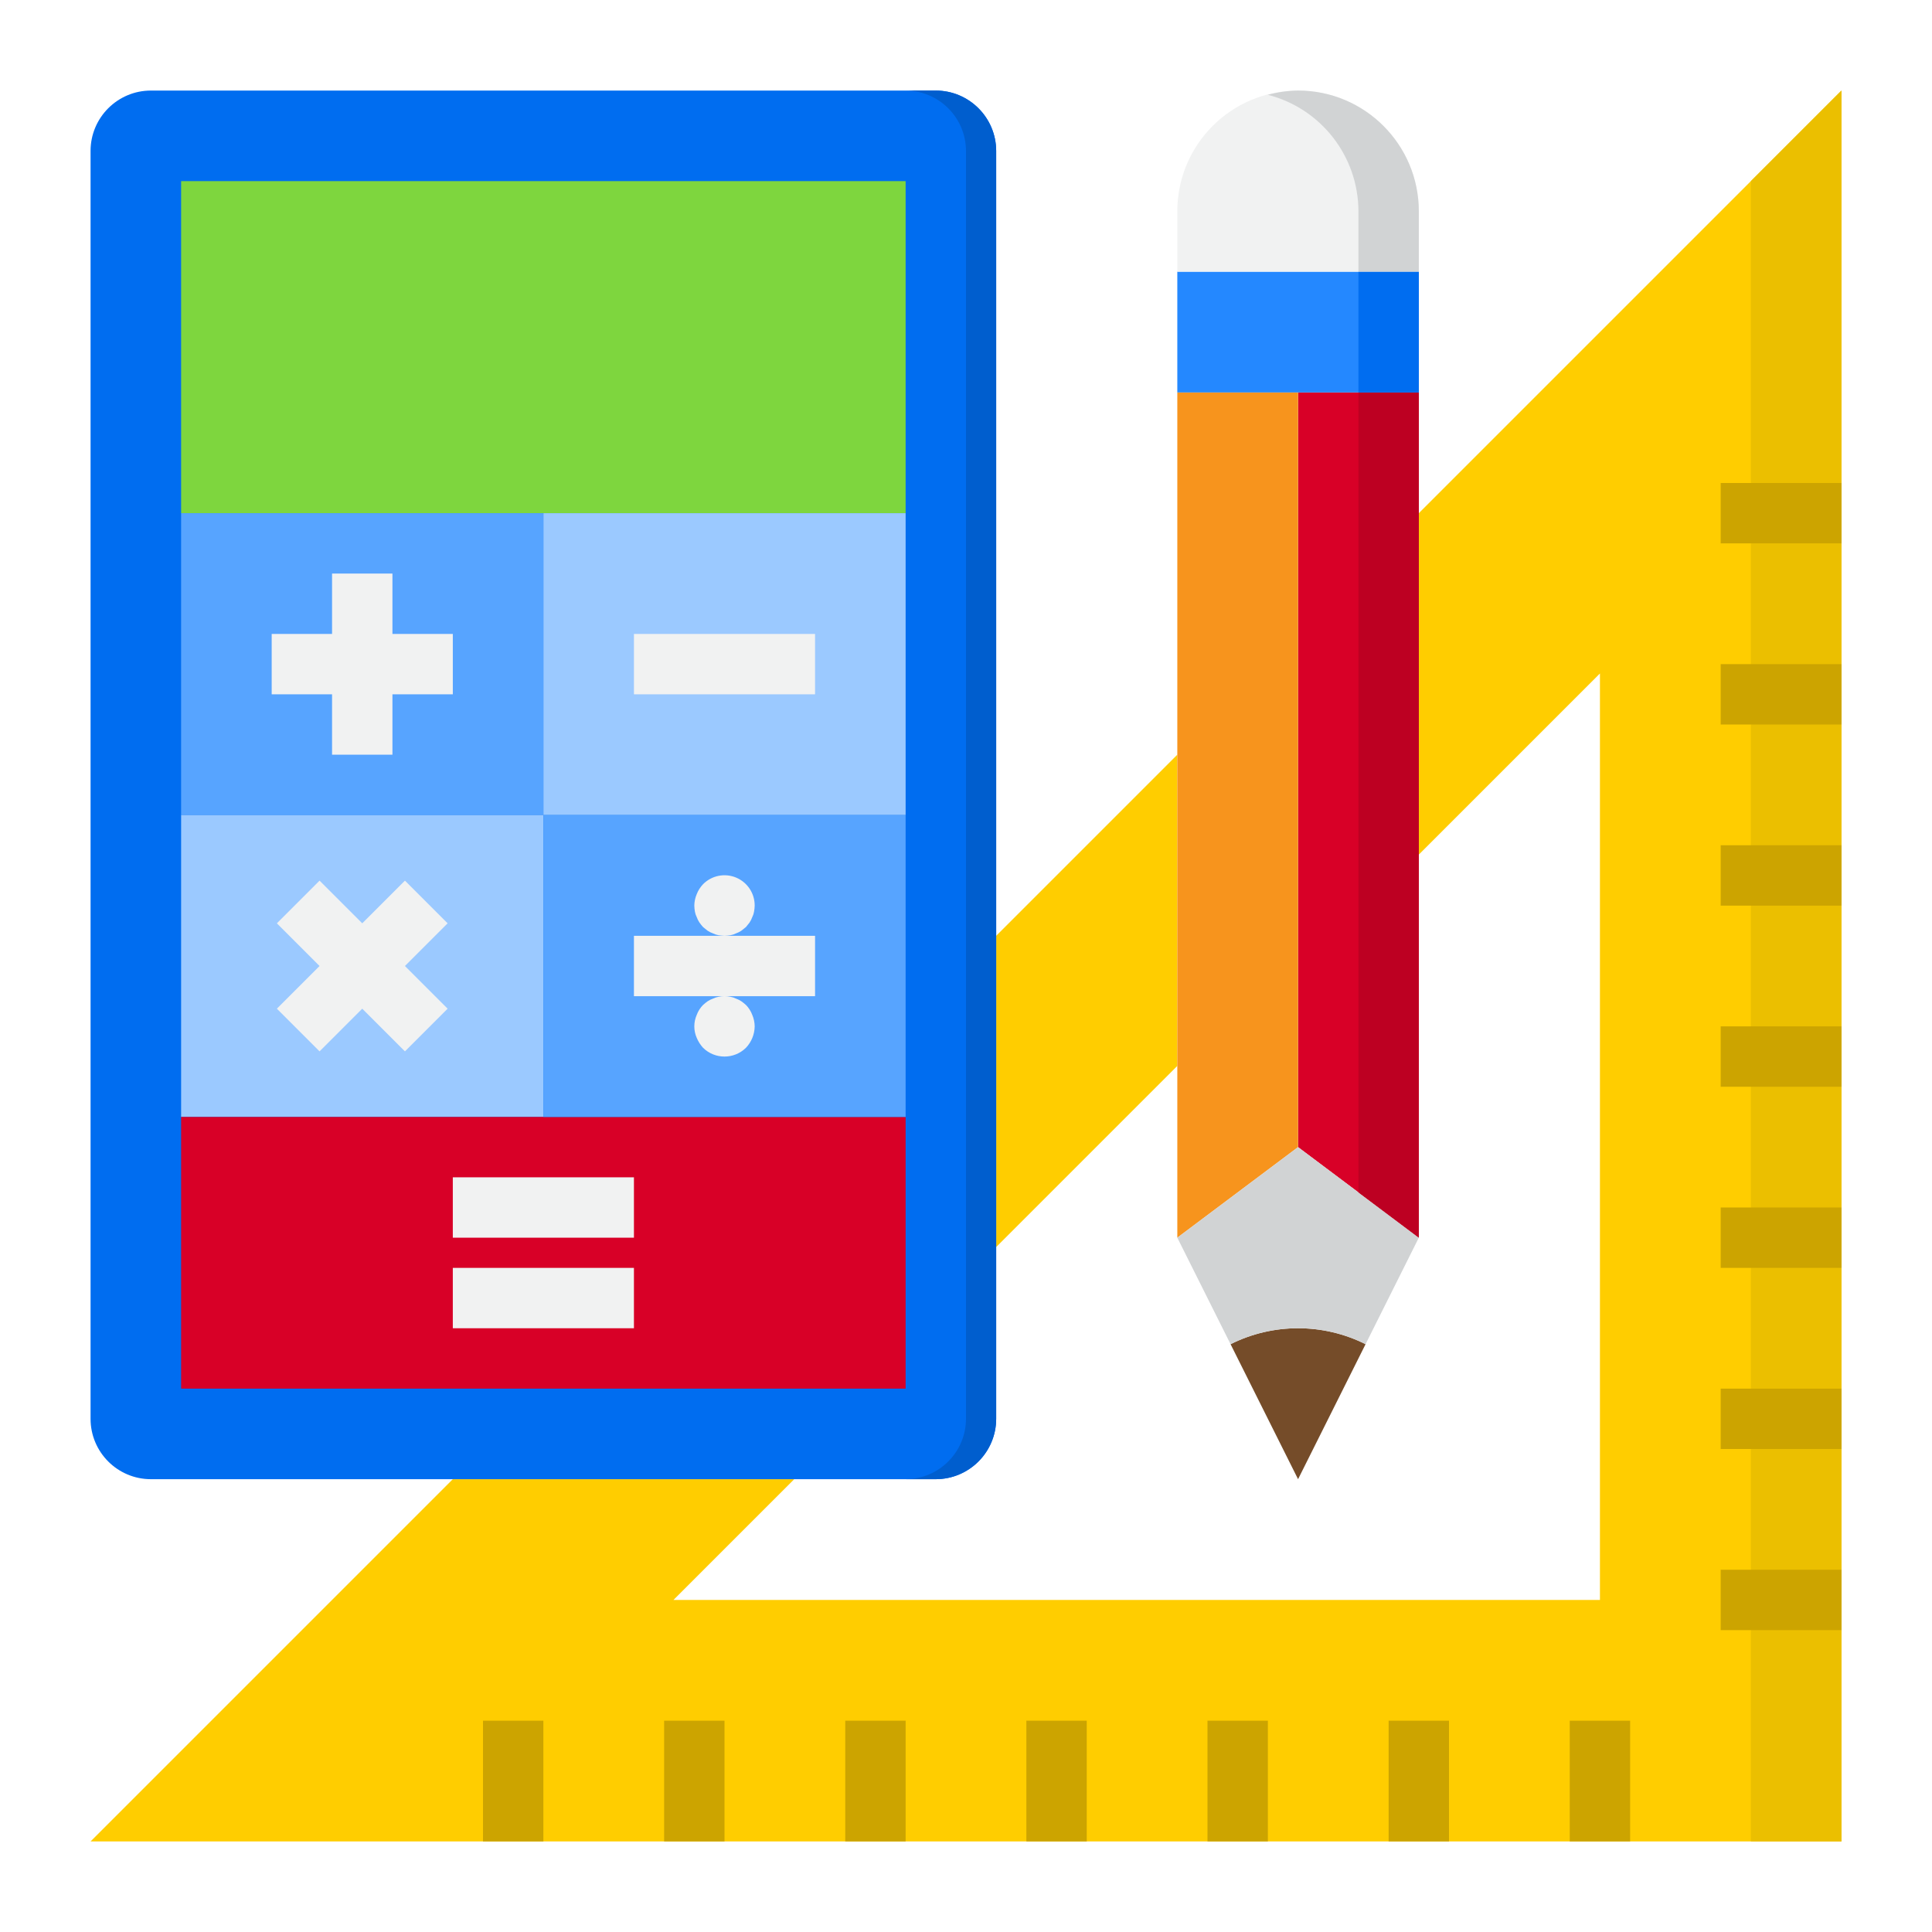
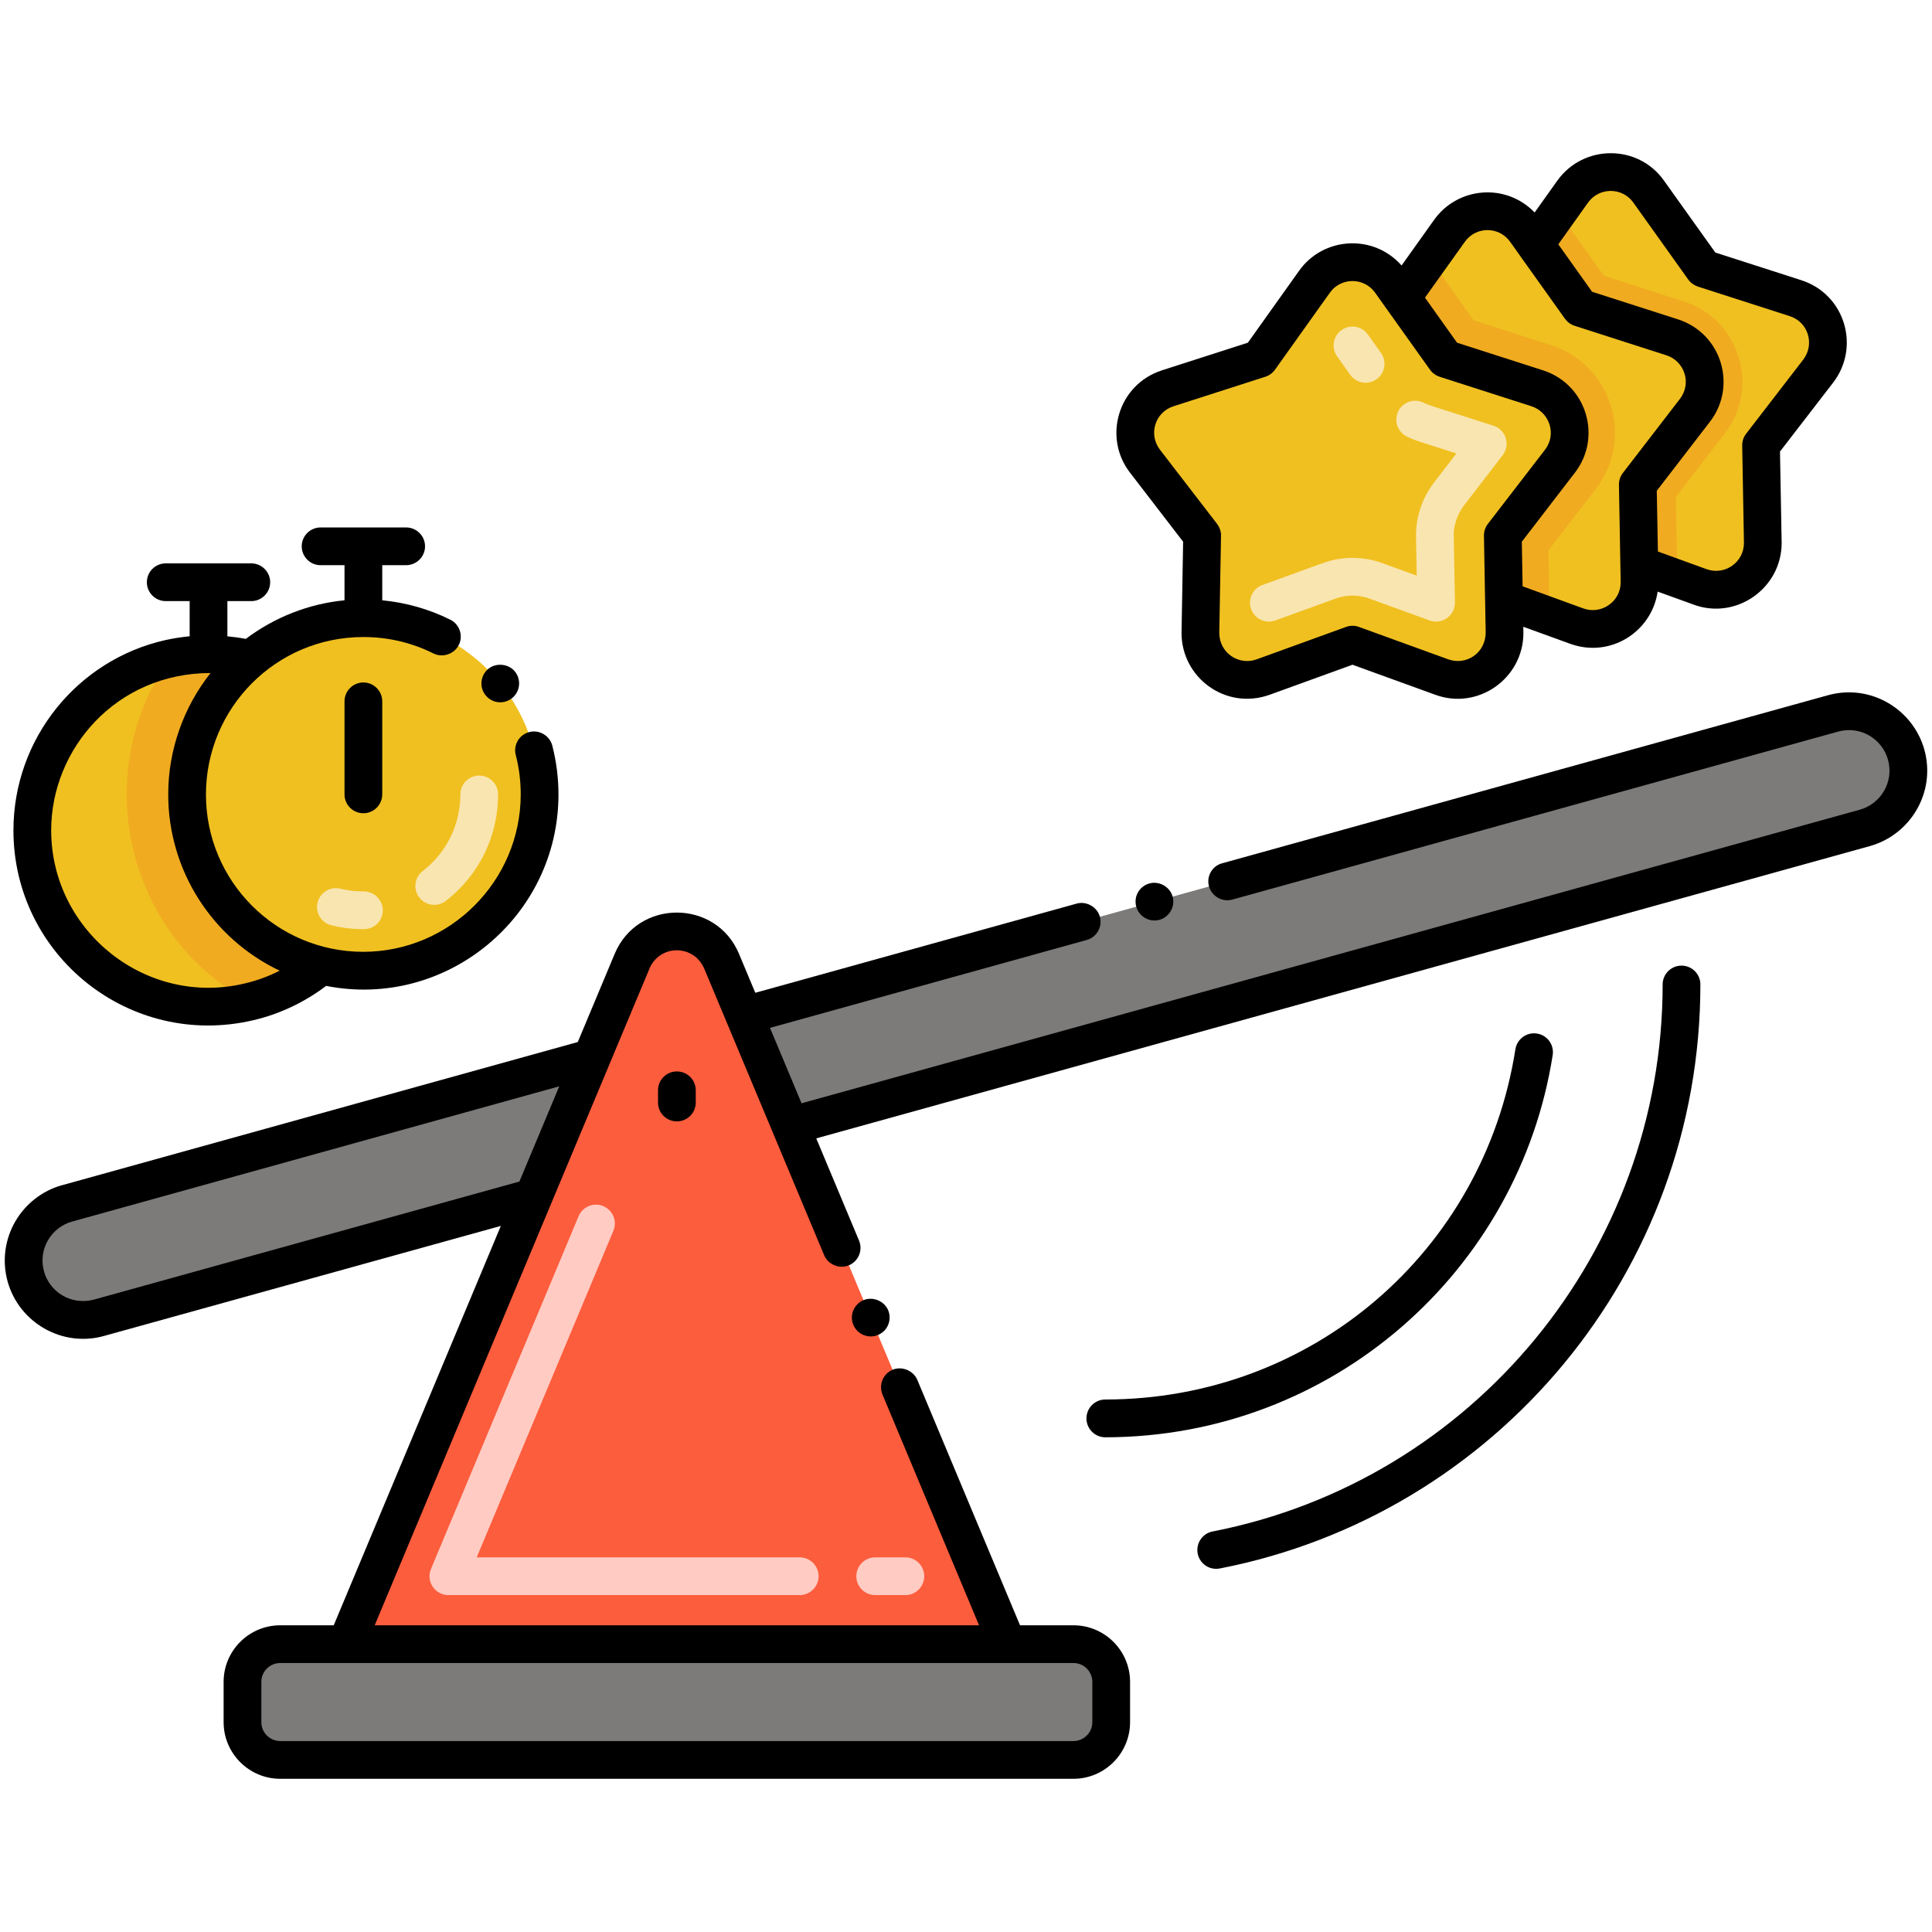
- <svg xmlns="http://www.w3.org/2000/svg" height="512" viewBox="0 0 64 64" width="512">
-   <g id="Tools-2" data-name="Tools">
-     <path d="m39 35.31v-10.31l-6 6v10.31z" fill="#ffcd00" />
-     <path d="m47 17v11.31l6-6v30.69h-30.69l4-4h-11.31l-12 12h14 6 6 6 6 6 6 8v-8-6-6-6-6-6-6-14z" fill="#ffcd00" />
-     <path d="m58 6v11 6 6 6 6 6 6 8h3v-8-6-6-6-6-6-6-14z" fill="#ebbf00" />
-     <path d="m40.764 44.528 2.236 4.472 2.236-4.472a5 5 0 0 0 -4.472 0z" fill="#754c29" />
-     <path d="m43 38 4 3v-12.69-11.31-4h-4z" fill="#d80027" />
-     <path d="m39 41 4-3v-25h-4v12 10.31z" fill="#f7941d" />
-     <path d="m43 44a4.941 4.941 0 0 1 2.236.528l1.764-3.528-4-3-4 3 1.764 3.528a4.941 4.941 0 0 1 2.236-.528z" fill="#d1d3d4" />
-     <path d="m47 13v-4h-8v4h4z" fill="#2488ff" />
-     <path d="m47 7a4 4 0 0 0 -8 0v2h8z" fill="#f1f2f2" />
-     <path d="m45 13v4 11.31 11.19l2 1.5v-12.69-11.31-4z" fill="#bd0022" />
-     <path d="m45 9h2v4h-2z" fill="#006df0" />
-     <path d="m43 3a3.977 3.977 0 0 0 -1 .141 3.991 3.991 0 0 1 3 3.859v2h2v-2a4 4 0 0 0 -4-4z" fill="#d1d3d4" />
-     <rect fill="#006df0" height="46" rx="2" width="30" x="3" y="3" />
-     <path d="m31 3h-1a2.006 2.006 0 0 1 2 2v42a2.006 2.006 0 0 1 -2 2h1a2.006 2.006 0 0 0 2-2v-42a2.006 2.006 0 0 0 -2-2z" fill="#005ece" />
-     <path d="m30 17v-11h-24v11h12z" fill="#7ed63e" />
-     <path d="m18 17h12v10h-12z" fill="#9bc9ff" />
-     <path d="m6 17h12v10h-12z" fill="#57a4ff" />
-     <path d="m6 27h12v10h-12z" fill="#9bc9ff" />
-     <path d="m18 37h-12v9h24v-9z" fill="#d80027" />
-     <path d="m18 27h12v10h-12z" fill="#57a4ff" />
-     <path d="m11 25h2v-2h2v-2h-2v-2h-2v2h-2v2h2z" fill="#f1f2f2" />
-     <path d="m13.414 29.172-1.414 1.414-1.414-1.414-1.414 1.414 1.414 1.414-1.414 1.414 1.414 1.414 1.414-1.414 1.414 1.414 1.414-1.414-1.414-1.414 1.414-1.414z" fill="#f1f2f2" />
-     <path d="m21 21h6v2h-6z" fill="#f1f2f2" />
-     <path d="m21 31v2h6v-2h-3z" fill="#f1f2f2" />
-     <path d="m15 39h6v2h-6z" fill="#f1f2f2" />
-     <path d="m15 42h6v2h-6z" fill="#f1f2f2" />
-     <path d="m24.38 30.92a.776.776 0 0 0 .18-.09l.15-.12.12-.15a.8.8 0 0 0 .09-.18.6.6 0 0 0 .059-.18 1.234 1.234 0 0 0 .021-.2 1 1 0 0 0 -1.71-.71 1.032 1.032 0 0 0 -.21.33 1 1 0 0 0 -.08.38 1.355 1.355 0 0 0 .02.2.636.636 0 0 0 .06.18.757.757 0 0 0 .09.18 1.576 1.576 0 0 0 .12.15l.149.12a.782.782 0 0 0 .181.09.636.636 0 0 0 .18.06 1.487 1.487 0 0 0 .2.02 1.369 1.369 0 0 0 .2-.02.646.646 0 0 0 .18-.06z" fill="#f1f2f2" />
-     <path d="m24.71 33.29a1.712 1.712 0 0 0 -.15-.12.776.776 0 0 0 -.18-.09.646.646 0 0 0 -.18-.06.9.9 0 0 0 -.4 0 .636.636 0 0 0 -.18.06.782.782 0 0 0 -.181.09 1.7 1.7 0 0 0 -.149.12.933.933 0 0 0 -.21.33.943.943 0 0 0 0 .76 1.155 1.155 0 0 0 .21.33 1.014 1.014 0 0 0 1.42 0 1.052 1.052 0 0 0 .29-.71 1 1 0 0 0 -.08-.38.933.933 0 0 0 -.21-.33z" fill="#f1f2f2" />
-     <g fill="#cca400">
-       <path d="m57 52h4v2h-4z" />
-       <path d="m57 46h4v2h-4z" />
-       <path d="m57 40h4v2h-4z" />
-       <path d="m57 34h4v2h-4z" />
-       <path d="m57 28h4v2h-4z" />
-       <path d="m57 22h4v2h-4z" />
-       <path d="m57 16h4v2h-4z" />
-       <path d="m16 57h2v4h-2z" />
-       <path d="m22 57h2v4h-2z" />
-       <path d="m28 57h2v4h-2z" />
-       <path d="m34 57h2v4h-2z" />
-       <path d="m40 57h2v4h-2z" />
-       <path d="m46 57h2v4h-2z" />
-       <path d="m52 57h2v4h-2z" />
+ <svg xmlns="http://www.w3.org/2000/svg" id="Layer_1" enable-background="new 0 0 256 256" height="512" viewBox="0 0 256 256" width="512">
+   <g>
+     <g>
+       <path d="m237.92 39.507-12.18-3.92-7.27-10.19c-2.46-3.46-7.61-3.46-10.08 0-2.408 3.366-1.296 1.808-4.98 6.98l-1.27-1.79c-2.47-3.46-7.61-3.46-10.08 0l-2.62 3.68-3.69 5.17-1.5-2.1c-2.47-3.46-7.61-3.46-10.08 0l-7.27 10.2-12.17 3.91c-4.08 1.32-5.62 6.28-3.01 9.67l7.57 9.83-.23 12.84c-.08 4.33 4.22 7.41 8.3 5.93l11.85-4.3 11.85 4.3c4.08 1.48 8.38-1.6 8.3-5.93l-.08-4.33 6.04 2.19 3.63 1.32c4.08 1.48 8.38-1.6 8.3-5.93l-.04-2.19 5.03 1.82 3.04 1.1c4.08 1.48 8.38-1.59 8.3-5.93l-.23-12.84 7.57-9.82c2.62-3.399 1.08-8.36-3-9.67z" fill="#f0c020" />
+     </g>
+     <g>
+       <path d="m48.15 81.908c-5.7 0-10.92 2.05-14.98 5.43-3.461-.836-7.096-.891-10.69-.09-10.42 2.34-18.2 11.65-18.2 22.78 0 15.04 14.043 26.201 28.73 22.72 3.58-.84 6.85-2.51 9.58-4.8 14.625 3.615 28.91-7.504 28.91-22.68 0-12.901-10.46-23.36-23.35-23.36z" fill="#f0c020" />
+     </g>
+     <g>
+       <path d="m48.15 123.118c-1.446 0-2.873-.171-4.241-.509-1.34-.332-2.159-1.687-1.828-3.027.332-1.34 1.692-2.154 3.027-1.828.986.245 2.02.363 3.074.364 1.367 0 2.524 1.098 2.541 2.468.017 1.3-.929 2.526-2.573 2.532zm7.418-4.185c-.846-1.09-.648-2.661.442-3.508 3.171-2.461 4.989-6.164 4.989-10.158 0-1.381 1.119-2.5 2.5-2.5s2.5 1.119 2.5 2.5c0 5.55-2.523 10.692-6.924 14.108-1.088.845-2.658.651-3.507-.442z" fill="#f9e5af" />
+     </g>
+     <g>
+       <path d="m228.55 57.427-6.5 8.43.19 10.81-5.03-1.82-.19-10.65 7.57-9.83c2.62-3.39 1.07-8.35-3.01-9.67l-12.17-3.91-6-8.41 3.07-4.31c1.307 1.838.247.35 6.04 8.47l10.59 3.4c7.373 2.373 10.168 11.357 5.44 17.49z" fill="#f0ab20" />
+     </g>
+     <g>
+       <path d="m211.45 64.788-6.28 8.15.15 8.71-6.04-2.19-.15-8.51 7.57-9.83c2.62-3.39 1.07-8.35-3.01-9.67l-12.17-3.91c-5.541-7.776-4.525-6.35-5.77-8.1l3.69-5.17 5.81 8.17 10.28 3.3c8.039 2.587 11.079 12.377 5.92 19.05z" fill="#f0ab20" />
+     </g>
+     <g>
+       <path d="m42.59 127.948c-2.73 2.29-6 3.96-9.58 4.8-16.486-9.031-21.151-30.393-10.53-45.5 3.594-.801 7.229-.746 10.69.09-5.12 4.29-8.38 10.73-8.38 17.93 0 10.979 7.58 20.19 17.8 22.68z" fill="#f0ab20" />
+     </g>
+     <g>
+       <path d="m8.9 159.448 69.5-19.29-7.73 18.49-57.56 15.97c-4.297 1.15-8.543-1.366-9.69-5.48-1.16-4.19 1.29-8.531 5.48-9.69z" fill="#7c7b7a" />
+     </g>
+     <g>
+       <path d="m247.1 109.698c-132.004 36.613-103.57 28.724-142.35 39.49l-6.13-14.64c144.133-39.99 118.951-33.006 144.27-40.02 4.19-1.16 8.53 1.29 9.69 5.48s-1.29 8.53-5.48 9.69z" fill="#7c7b7a" />
+     </g>
+     <g>
+       <path d="m133.49 217.857h-87.6l24.78-59.21 7.73-18.49 5.35-12.78c2.21-5.27 9.67-5.27 11.87 0l3 7.17 6.13 14.64z" fill="#fc5d3d" />
+     </g>
+     <g>
+       <path d="m119.967 211.357h-4c-1.381 0-2.5-1.119-2.5-2.5s1.119-2.5 2.5-2.5h4c1.381 0 2.5 1.119 2.5 2.5s-1.119 2.5-2.5 2.5zm-14 0h-46.554c-1.784 0-2.995-1.82-2.306-3.465l19.559-46.735c.533-1.273 1.997-1.874 3.271-1.341 1.273.533 1.874 1.998 1.341 3.271l-18.109 43.27h42.798c1.381 0 2.5 1.119 2.5 2.5s-1.119 2.5-2.5 2.5z" fill="#ffcbc2" />
+     </g>
+     <g>
+       <path d="m142.24 217.857c-.668 0-105.414 0-105.11 0-2.761 0-5 2.239-5 5v5.34c0 2.761 2.239 5 5 5h105.11c2.761 0 5-2.239 5-5v-5.34c0-2.761-2.239-5-5-5z" fill="#7c7b7a" />
+     </g>
+     <g>
+       <path d="m205.74 139.8c.207-1.375-.722-2.643-2.091-2.85-1.35-.22-2.64.73-2.85 2.08-4.216 26.868-27.03 46.41-54.34 46.41-1.38 0-2.5 1.13-2.5 2.51 0 1.37 1.12 2.5 2.5 2.5 30.147-.04 54.806-22.088 59.281-50.65z" />
+       <path d="m222.81 127.95c-1.38 0-2.5 1.12-2.5 2.49 0 35.27-25.08 65.75-59.64 72.49-1.351.26-2.23 1.58-1.97 2.93.251 1.279 1.483 2.239 2.93 1.97h.01c36.622-7.137 63.67-39.37 63.67-77.39 0-1.37-1.121-2.49-2.5-2.49z" />
+       <path d="m45.65 92.93v12.33c0 1.38 1.12 2.5 2.5 2.5 1.37 0 2.5-1.12 2.5-2.5v-12.33c0-1.38-1.13-2.5-2.5-2.5-1.38 0-2.5 1.12-2.5 2.5z" />
+       <path d="m87.19 144.47v1.62c0 1.38 1.12 2.5 2.5 2.5s2.5-1.12 2.5-2.5v-1.62c0-1.38-1.12-2.5-2.5-2.5s-2.5 1.12-2.5 2.5z" />
+       <path d="m254.99 99.34c-1.494-5.343-7.08-8.783-12.771-7.22l-80.28 22.27c-1.322.347-2.116 1.736-1.739 3.07.359 1.3 1.77 2.11 3.069 1.74h.021l80.27-22.26c2.949-.814 5.844.959 6.61 3.74.813 2.942-.965 5.845-3.74 6.61l-140.219 38.9-4.183-9.992 41.972-11.648c1.33-.37 2.109-1.75 1.74-3.08-.36-1.29-1.771-2.1-3.07-1.74l-42.589 11.818-2.151-5.139c-3.022-7.291-13.425-7.344-16.49 0l-4.881 11.666-68.309 18.965c-.01 0-.01 0-.02 0-5.356 1.485-8.781 7.088-7.22 12.77 1.529 5.467 7.245 8.745 12.74 7.22l52.613-14.59-22.143 52.92h-7.09c-4.13 0-7.5 3.36-7.5 7.5v5.34c0 4.13 3.37 7.5 7.5 7.5h105.11c4.13 0 7.5-3.37 7.5-7.5v-5.34c0-4.14-3.37-7.5-7.5-7.5h-7.081l-13.61-32.52c-.52-1.23-2.03-1.86-3.28-1.34-1.298.552-1.847 2.024-1.34 3.26v.01l12.8 30.59h-80.079c6.49-15.51 22.382-53.493 36.41-87.02 1.378-3.245 5.883-3.214 7.25 0 22.614 54.033 11.99 28.647 15.9 37.99.52 1.23 2.03 1.86 3.27 1.33 1.27-.53 1.88-1.99 1.35-3.27l-5.672-13.549 139.612-38.731c5.345-1.495 8.782-7.085 7.22-12.77zm-112.75 121.02c1.38 0 2.5 1.12 2.5 2.5v5.34c0 1.37-1.12 2.49-2.5 2.5h-105.11c-1.38-.01-2.5-1.13-2.5-2.5v-5.34c0-1.38 1.12-2.5 2.5-2.5zm-129.78-48.16c-3.072.817-5.885-1.039-6.63-3.73-.814-3.009 1.004-5.854 3.73-6.61h.01l64.534-17.918-5.281 12.62z" />
+       <path d="m152.3 117.06c-1.288.362-2.123 1.694-1.74 3.08.361 1.287 1.713 2.114 3.08 1.74 1.339-.377 2.105-1.782 1.74-3.08-.36-1.3-1.78-2.1-3.08-1.74z" />
+       <path d="m114.41 172.28c-1.288.55-1.865 2.016-1.34 3.27.552 1.316 2.078 1.858 3.27 1.34 1.278-.535 1.875-1.988 1.35-3.27-.52-1.24-2.03-1.86-3.28-1.34z" />
+       <path d="m64.36 92.14c.849 1.067 2.435 1.231 3.5.36 1.07-.87 1.24-2.44.37-3.52-.83-1.03-2.48-1.2-3.52-.36-1.06.87-1.23 2.44-.36 3.52z" />
+       <path d="m33.59 135.18c3.475-.815 6.77-2.381 9.626-4.544 15.915 3.135 30.784-9.153 30.784-25.366 0-2.2-.28-4.38-.82-6.48-.34-1.31-1.72-2.13-3.04-1.79-1.342.33-2.148 1.73-1.8 3.04.44 1.7.66 3.46.66 5.23-.02 11.47-9.37 20.83-20.85 20.85-11.596 0-20.872-9.399-20.86-20.85 0-11.422 9.237-20.86 20.86-20.86 3.26 0 6.39.73 9.29 2.18 1.21.6 2.75.08 3.35-1.12.62-1.24.11-2.74-1.12-3.36h-.01c-2.799-1.399-5.874-2.265-9.01-2.569v-4.651h3.16c1.38 0 2.51-1.12 2.51-2.5s-1.13-2.5-2.51-2.5h-11.33c-1.38 0-2.5 1.12-2.5 2.5s1.12 2.5 2.5 2.5h3.17v4.651c-4.734.462-9.266 2.238-13.081 5.117-.807-.155-1.621-.267-2.439-.345v-4.663h3.17c1.37 0 2.5-1.12 2.5-2.5s-1.13-2.5-2.5-2.5h-11.34c-1.38 0-2.5 1.12-2.5 2.5s1.12 2.5 2.5 2.5h3.17v4.66c-1.069.103-2.135.266-3.19.5-11.703 2.614-20.16 13.082-20.16 25.22 0 16.55 15.39 29.003 31.81 25.15zm-5.69-46c-3.541 4.466-5.61 10.145-5.61 16.09 0 10.09 5.859 19.121 14.77 23.35-1.47.75-3.02 1.32-4.62 1.69-13.006 3.127-25.637-6.859-25.66-20.28 0-10.802 8.629-20.85 21.12-20.85z" />
+       <path d="m156.77 71.78c-.004.249-.21 11.871-.21 12.12.012 5.869 5.817 10.235 11.65 8.17l11-3.99 11 3.99c5.634 2.055 11.625-2.168 11.649-8.17.004 0-.012-.846-.012-.849l6.252 2.269c5.285 1.89 10.764-1.591 11.548-6.93l4.782 1.731c5.579 2.053 11.624-2.119 11.65-8.16l-.221-12.13 7.04-9.13c3.649-4.741 1.558-11.716-4.21-13.57l-11.399-3.67-6.79-9.51c-3.418-4.86-10.676-4.87-14.15-.01l-3.002 4.214c-3.828-3.969-10.211-3.393-13.328.985l-4.304 6.04c-3.73-4.231-10.388-3.808-13.586.71l-6.78 9.52-11.38 3.66c-5.836 1.886-7.851 8.901-4.229 13.57zm53.65-44.93c1.493-2.082 4.558-2.054 6.01 0l7.271 10.19c.31.43.77.76 1.27.93l12.18 3.92c2.45.78 3.343 3.724 1.79 5.76l-7.569 9.82c-.351.45-.53 1.01-.521 1.57l.23 12.84v.08c0 2.503-2.492 4.337-4.95 3.46l-6.45-2.34-.149-8.05 7.039-9.14c3.626-4.675 1.598-11.69-4.22-13.57l-11.39-3.66-4.477-6.285zm-16.32 5.19c1.462-2.067 4.538-2.067 6 0l1.241 1.741c.011.016.018.033.029.049l6 8.41c.303.42.753.765 1.279.93l12.16 3.91c2.344.75 3.407 3.638 1.8 5.76-.015.016-7.556 9.813-7.569 9.83-.351.45-.53 1.01-.521 1.57.22 12.286.178 9.932.23 12.92 0 2.57-2.581 4.326-4.95 3.46l-8.047-2.929-.104-5.911 7.03-9.14c3.634-4.69 1.586-11.694-4.22-13.57l-11.391-3.66-4.25-5.97zm-38.6 21.79 12.17-3.91c.5-.16.95-.49 1.27-.93l7.271-10.2c1.462-2.068 4.538-2.067 6 0l7.27 10.2c.311.43.761.76 1.271.93l12.17 3.91c2.37.759 3.398 3.689 1.8 5.76l-7.57 9.83c-.35.45-.529 1.01-.52 1.57l.15 8.51c0 .01.003.019.003.029l.076 4.25c0 2.788-2.6 4.429-4.949 3.59l-11.851-4.3c-.537-.199-1.158-.2-1.7 0l-11.85 4.3c-2.401.857-4.95-.873-4.95-3.52l.23-12.86c.01-.57-.181-1.12-.521-1.57l-7.569-9.83c-1.544-1.994-.678-4.976 1.799-5.759z" />
+     </g>
+     <g>
+       <path d="m165.782 80.717c-.472-1.298.199-2.732 1.497-3.203l8.008-2.906c2.523-.915 5.322-.915 7.846 0l4.589 1.666-.093-5.325c0-2.523.849-5.016 2.39-7.017l2.961-3.845c-5.387-1.731-5.565-1.748-6.572-2.248-1.237-.614-1.742-2.114-1.128-3.351.612-1.237 2.111-1.743 3.351-1.128.699.347.666.291 9.266 3.053 1.647.529 2.271 2.536 1.216 3.906l-5.132 6.663c-.972 1.263-1.42 2.901-1.349 4.081l.155 8.756c.031 1.75-1.706 2.992-3.353 2.395l-8.006-2.905c-1.426-.517-3.01-.517-4.436 0l-8.008 2.906c-1.296.469-2.731-.2-3.202-1.498zm13.133-31.051-1.74-2.443c-.801-1.125-.539-2.686.586-3.486 1.123-.801 2.687-.539 3.486.586l1.74 2.443c.801 1.125.539 2.686-.586 3.486-1.119.798-2.684.541-3.486-.586z" fill="#f9e5af" />
    </g>
  </g>
</svg>
